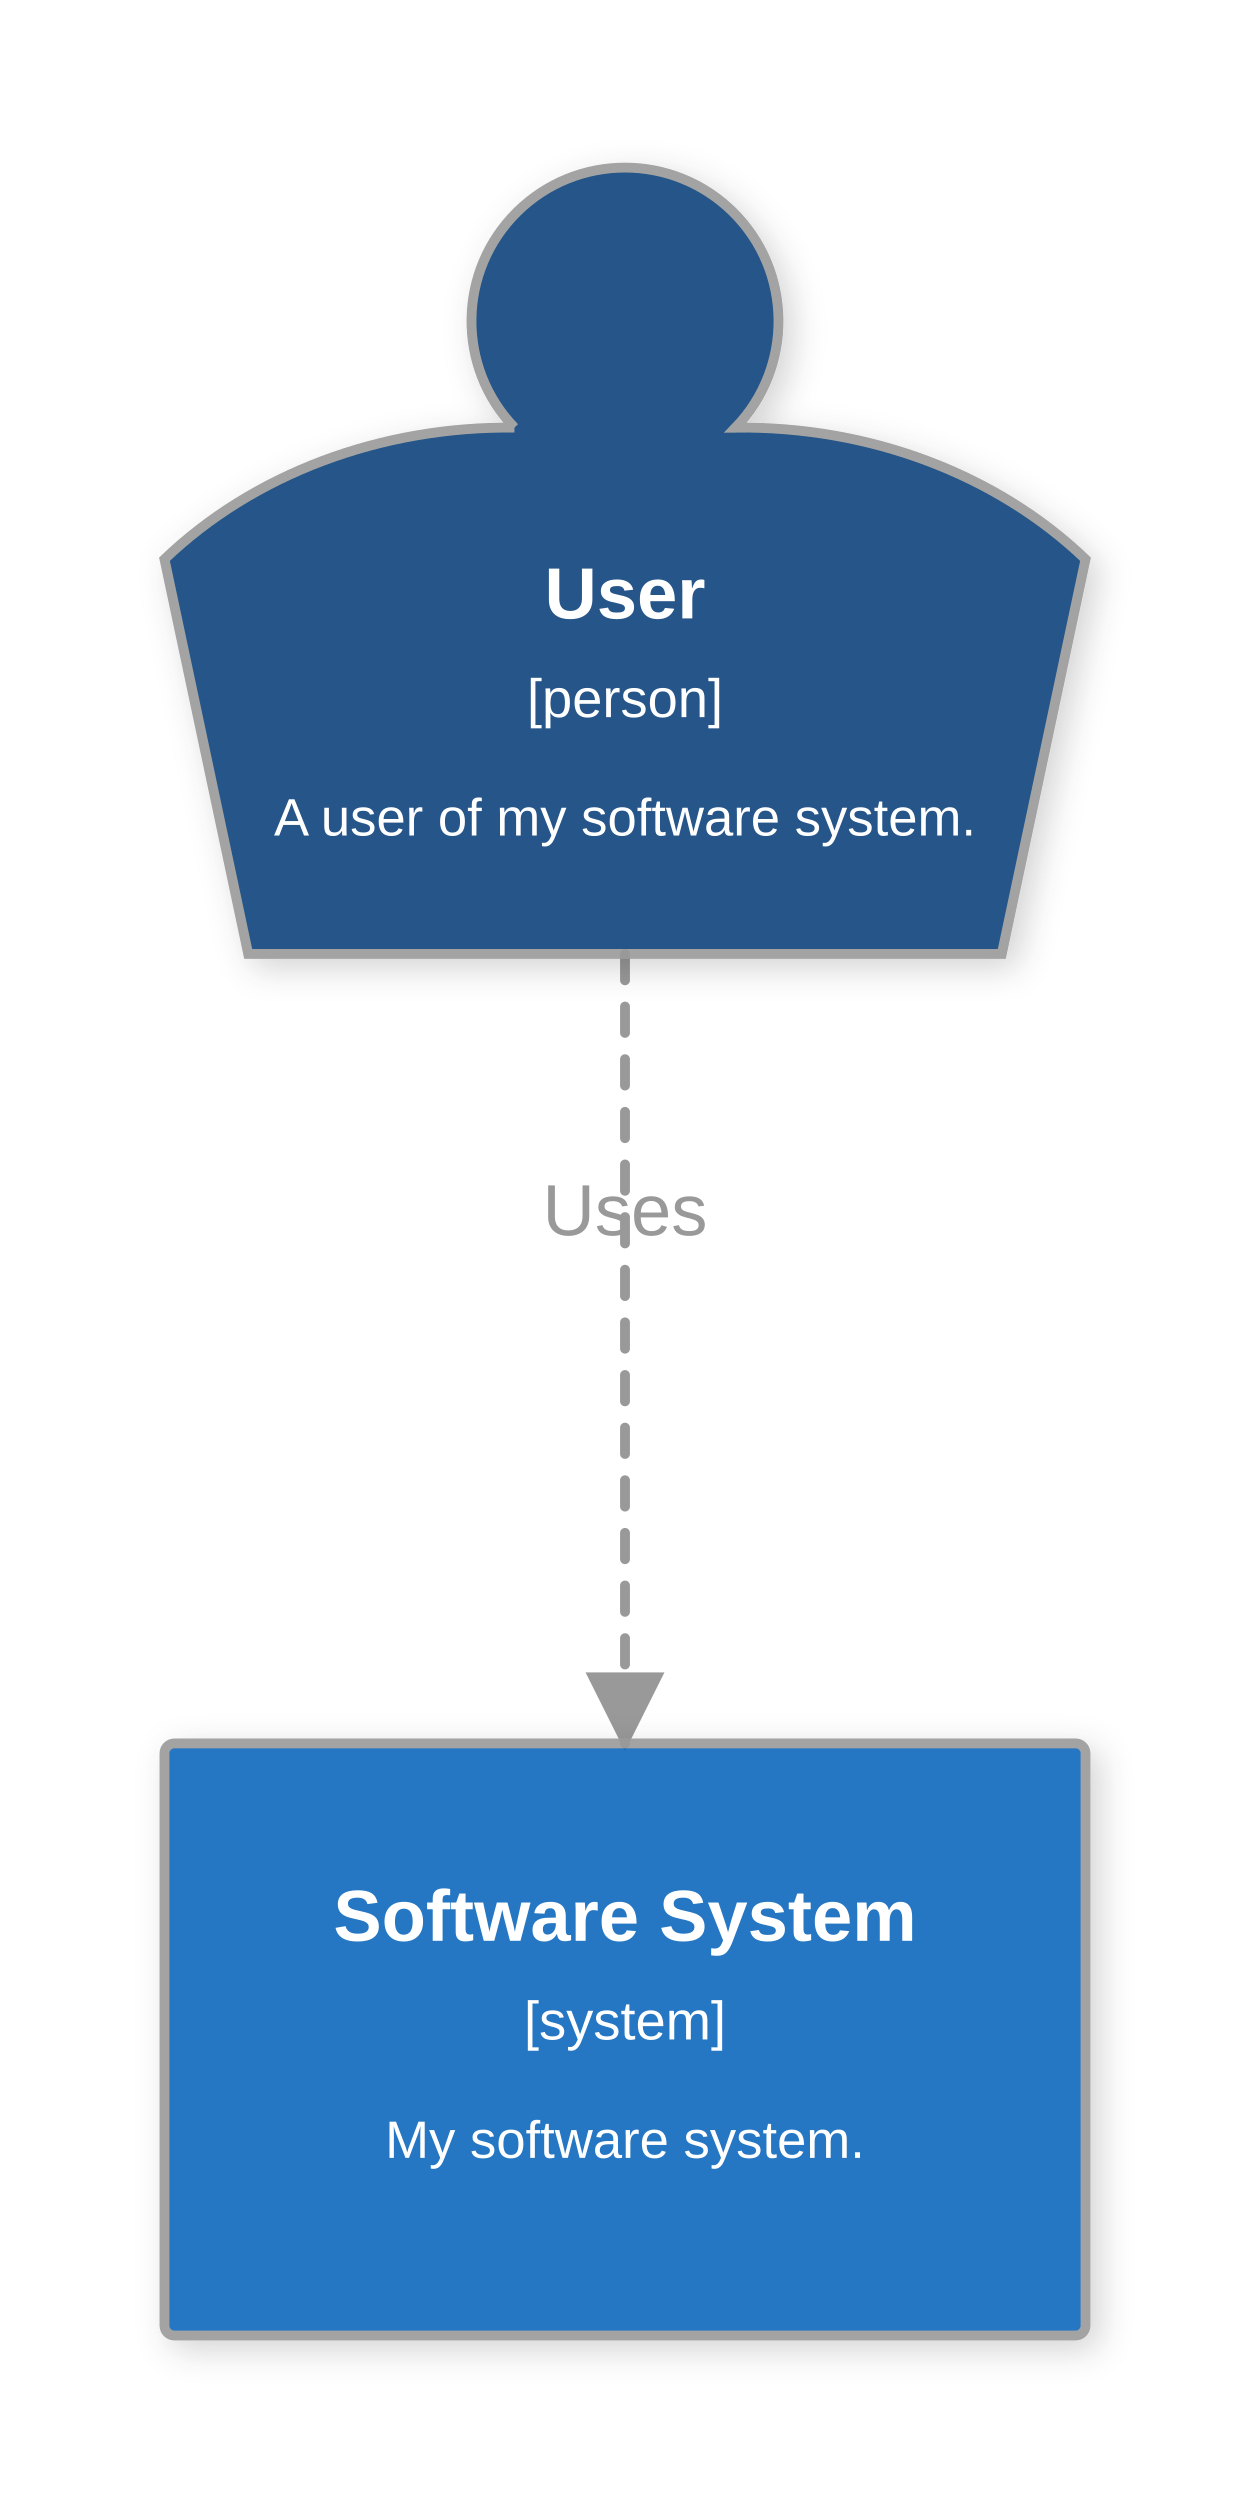
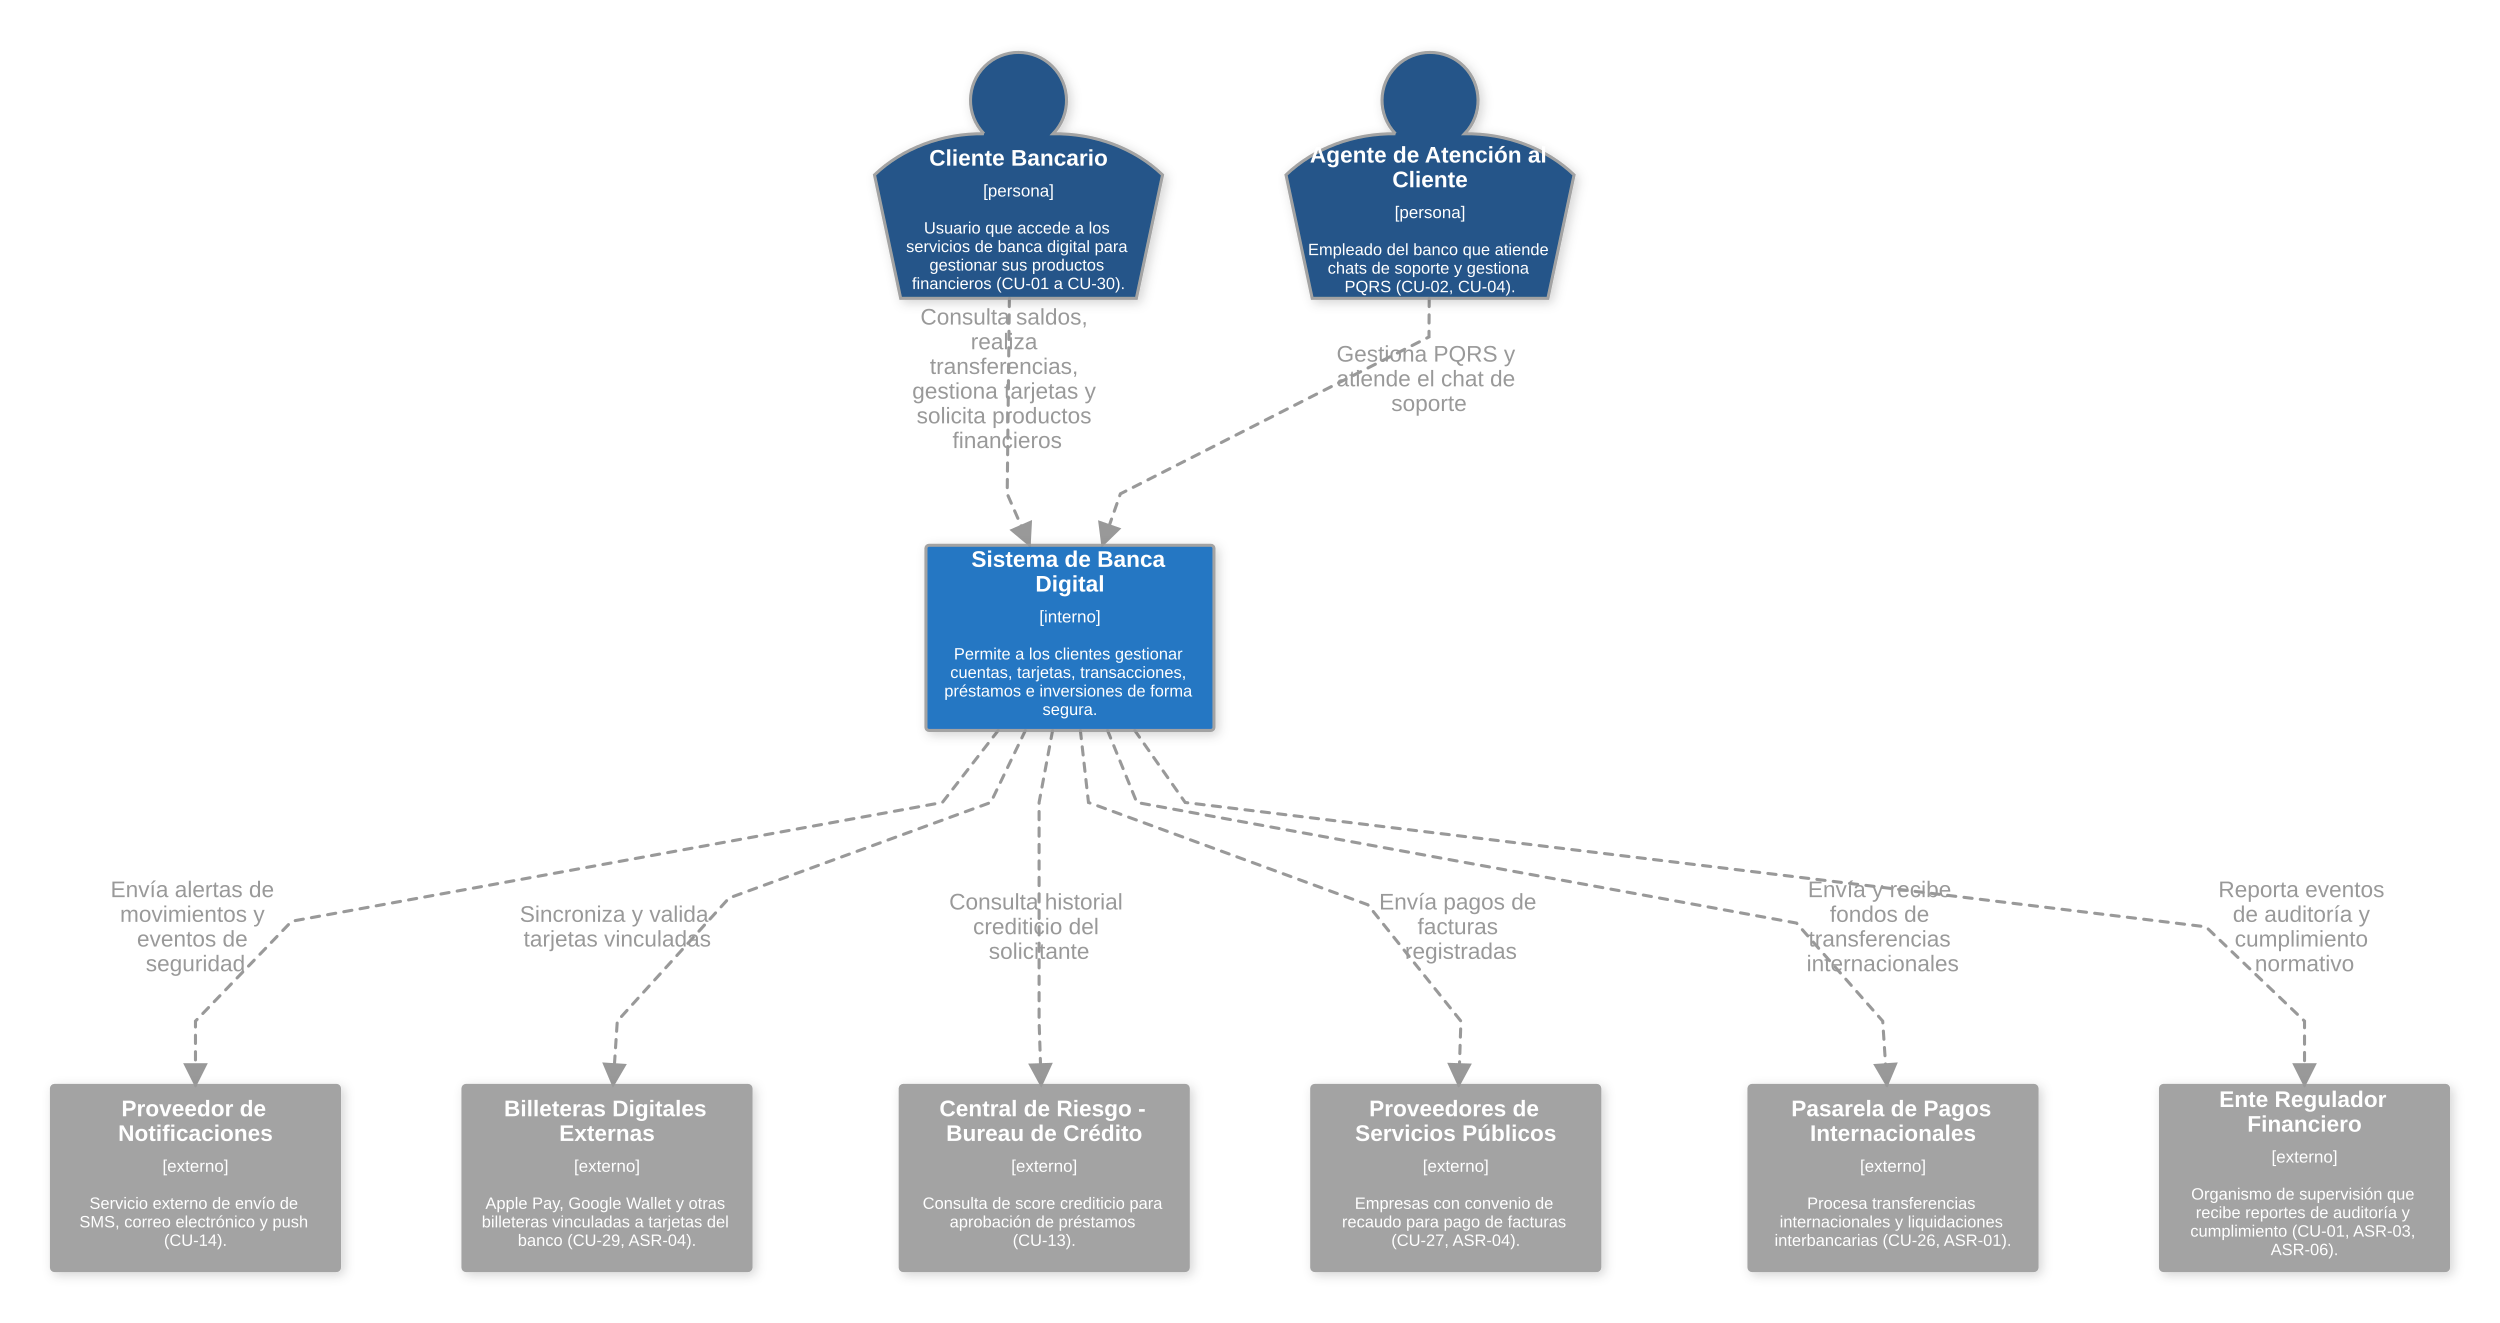
- <svg xmlns="http://www.w3.org/2000/svg" id="graph" width="380" height="760" viewBox="0 0 380 760">
+ <svg xmlns="http://www.w3.org/2000/svg" id="graph" width="2430" height="1285" viewBox="0 0 2430 1285">
  <defs>
    <marker id="arrow" viewBox="0 0 10 10" refX="9" refY="5" markerWidth="8" markerHeight="8" orient="auto" markerUnits="strokeWidth">
      <path fill="context-stroke" stroke="none" d="M0,0 L10,5 L0,10 Z" class="arrowHead" />
    </marker>
    <g id="icon-circle" transform="translate(0,-12)" class="icon">
      <circle cx="7" cy="7" r="7" />
    </g>
    <g id="icon-cube" transform="translate(0, -14)" class="icon">
      <path d="M 5 0 h 10 v 10 l -5 5 h -10 v -10 l 5 -5 M 0 5 h 10 v 10 M 15 0 l -5 5" />
    </g>
    <filter id="shadow">
      <feDropShadow dx="3" dy="3" stdDeviation="5" flood-color="#00000030" flood-opacity="1" />
    </filter>
  </defs>
  <g class="zoom" transform="scale(1) translate(140, 120)">
    <g class="groups" />
    <g class="edges">
-       <g class="edge selected" id="1t0pjo3" data-from="1qbyk9e" data-to="122st75">
-         <rect x="12.789" y="231.5" rx="0" ry="0" width="74.422" height="37" style="fill: none; stroke: none;" />
-         <text x="0" y="231.5" text-anchor="middle" stroke="none" font-size="22" fill="#999" data-field="label" style="font-family: Arial, sans-serif; stroke: none;">
-           <tspan x="50" dy="24px" font-size="22px" font-weight="normal">Uses</tspan>
-         </text>
-         <path marker-end="url(#arrow)" d="M50,170 L50,200 L50,231.5 L50,270 L50,340 L50,410" class="edge" fill="none" stroke="#999" stroke-width="3" stroke-linecap="round" stroke-dasharray="8" />
-         <circle id="v-1t0pjo3-a-165qs4r" cx="50" cy="200" r="7" fill="none" class="v-dot auto" />
-         <circle id="v-1t0pjo3-a-9z9e9p" cx="50" cy="260" r="7" fill="none" class="v-dot auto" />
-         <circle id="v-1t0pjo3-a-8b8mlw" cx="50" cy="270" r="7" fill="none" class="v-dot auto" />
-         <circle id="v-1t0pjo3-a-1d7xhes" cx="50" cy="340" r="7" fill="none" class="v-dot auto" />
+       <g class="edge" id="11hmckw" data-from="1rwccgf" data-to="j4gtqg">
+         <rect x="2004.125" y="728.033" rx="0" ry="0" width="191.75" height="109" style="fill: none; stroke: none;" />
+         <text x="0" y="728.033" text-anchor="middle" stroke="none" font-size="22" fill="#999" data-field="label" style="font-family: Arial, sans-serif; stroke: none;">
+           <tspan x="2100" dy="24px" font-size="22px" font-weight="normal">Reporta eventos</tspan>
+           <tspan x="2100" dy="24px" font-size="22px" font-weight="normal">de auditoría y</tspan>
+           <tspan x="2100" dy="24px" font-size="22px" font-weight="normal">cumplimiento</tspan>
+           <tspan x="2100" dy="24px" font-size="22px" font-weight="normal">normativo</tspan>
+         </text>
+         <path marker-end="url(#arrow)" d="M963,590 L1012,660 L2004.125,780.854 L2100,872.533 L2100,935" class="edge" fill="none" stroke="#999" stroke-width="3" stroke-linecap="round" stroke-dasharray="8" />
+         <circle id="v-11hmckw-a-rdj1hv" cx="1012" cy="660" r="7" fill="none" class="v-dot auto" />
+         <circle id="v-11hmckw-a-1etcnx7" cx="2100" cy="792.533" r="7" fill="none" class="v-dot auto" />
+         <circle id="v-11hmckw-a-17dfw8f" cx="2100" cy="802.533" r="7" fill="none" class="v-dot auto" />
+         <circle id="v-11hmckw-a-vq4lno" cx="2100" cy="872.533" r="7" fill="none" class="v-dot auto" />
+       </g>
+       <g class="edge" id="15x9jut" data-from="1rwccgf" data-to="ds10iw">
+         <rect x="-43.516" y="728.033" rx="0" ry="0" width="187.031" height="109" style="fill: none; stroke: none;" />
+         <text x="0" y="728.033" text-anchor="middle" stroke="none" font-size="22" fill="#999" data-field="label" style="font-family: Arial, sans-serif; stroke: none;">
+           <tspan x="50" dy="24px" font-size="22px" font-weight="normal">Envía alertas de</tspan>
+           <tspan x="50" dy="24px" font-size="22px" font-weight="normal">movimientos y</tspan>
+           <tspan x="50" dy="24px" font-size="22px" font-weight="normal">eventos de</tspan>
+           <tspan x="50" dy="24px" font-size="22px" font-weight="normal">seguridad</tspan>
+         </text>
+         <path marker-end="url(#arrow)" d="M830.25,590 L776,660 L143.516,775.462 L50,872.533 L50,935" class="edge" fill="none" stroke="#999" stroke-width="3" stroke-linecap="round" stroke-dasharray="8" />
+         <circle id="v-15x9jut-a-z57b57" cx="776" cy="660" r="7" fill="none" class="v-dot auto" />
+         <circle id="v-15x9jut-a-qpkunz" cx="50" cy="792.533" r="7" fill="none" class="v-dot auto" />
+         <circle id="v-15x9jut-a-122sfaj" cx="50" cy="802.533" r="7" fill="none" class="v-dot auto" />
+         <circle id="v-15x9jut-a-1118d88" cx="50" cy="872.533" r="7" fill="none" class="v-dot auto" />
+       </g>
+       <g class="edge" id="18yywto" data-from="xk2vjd" data-to="1rwccgf">
+         <rect x="1145.422" y="207.5" rx="0" ry="0" width="207.156" height="85" style="fill: none; stroke: none;" />
+         <text x="0" y="207.5" text-anchor="middle" stroke="none" font-size="22" fill="#999" data-field="label" style="font-family: Arial, sans-serif; stroke: none;">
+           <tspan x="1249" dy="24px" font-size="22px" font-weight="normal">Gestiona PQRS y</tspan>
+           <tspan x="1249" dy="24px" font-size="22px" font-weight="normal">atiende el chat de</tspan>
+           <tspan x="1249" dy="24px" font-size="22px" font-weight="normal">soporte</tspan>
+         </text>
+         <path marker-end="url(#arrow)" d="M1249.2,170 L1249,200 L1249,207.5 L949,360 L931.5,410" class="edge" fill="none" stroke="#999" stroke-width="3" stroke-linecap="round" stroke-dasharray="8" />
+         <circle id="v-18yywto-a-yro2aw" cx="1249" cy="200" r="7" fill="none" class="v-dot auto" />
+         <circle id="v-18yywto-a-dmgvy" cx="1249" cy="260" r="7" fill="none" class="v-dot auto" />
+         <circle id="v-18yywto-a-11k8dc7" cx="1249" cy="270" r="7" fill="none" class="v-dot auto" />
+         <circle id="v-18yywto-a-1ttlwsg" cx="1249" cy="280" r="7" fill="none" class="v-dot auto" />
+         <circle id="v-18yywto-a-i2pzst" cx="949" cy="360" r="7" fill="none" class="v-dot auto" />
+       </g>
+       <g class="edge" id="1csnp4h" data-from="1rwccgf" data-to="5xvido">
+         <rect x="351.352" y="752.033" rx="0" ry="0" width="217.297" height="61" style="fill: none; stroke: none;" />
+         <text x="0" y="752.033" text-anchor="middle" stroke="none" font-size="22" fill="#999" data-field="label" style="font-family: Arial, sans-serif; stroke: none;">
+           <tspan x="460" dy="24px" font-size="22px" font-weight="normal">Sincroniza y valida</tspan>
+           <tspan x="460" dy="24px" font-size="22px" font-weight="normal">tarjetas vinculadas</tspan>
+         </text>
+         <path marker-end="url(#arrow)" d="M856.688,590 L823,660 L568.648,752.865 L460,872.533 L455.903,935" class="edge" fill="none" stroke="#999" stroke-width="3" stroke-linecap="round" stroke-dasharray="8" />
+         <circle id="v-1csnp4h-a-m3ejjf" cx="823" cy="660" r="7" fill="none" class="v-dot auto" />
+         <circle id="v-1csnp4h-a-t8nec5" cx="460" cy="792.533" r="7" fill="none" class="v-dot auto" />
+         <circle id="v-1csnp4h-a-v96gcl" cx="460" cy="802.533" r="7" fill="none" class="v-dot auto" />
+         <circle id="v-1csnp4h-a-1dykjse" cx="460" cy="872.533" r="7" fill="none" class="v-dot auto" />
+       </g>
+       <g class="edge" id="2xhek4" data-from="1rwccgf" data-to="10vr57m">
+         <rect x="1606.188" y="728.033" rx="0" ry="0" width="167.625" height="109" style="fill: none; stroke: none;" />
+         <text x="0" y="728.033" text-anchor="middle" stroke="none" font-size="22" fill="#999" data-field="label" style="font-family: Arial, sans-serif; stroke: none;">
+           <tspan x="1690" dy="24px" font-size="22px" font-weight="normal">Envía y recibe</tspan>
+           <tspan x="1690" dy="24px" font-size="22px" font-weight="normal">fondos de</tspan>
+           <tspan x="1690" dy="24px" font-size="22px" font-weight="normal">transferencias</tspan>
+           <tspan x="1690" dy="24px" font-size="22px" font-weight="normal">internacionales</tspan>
+         </text>
+         <path marker-end="url(#arrow)" d="M936.562,590 L965,660 L1606.188,777.212 L1690,872.533 L1694.097,935" class="edge" fill="none" stroke="#999" stroke-width="3" stroke-linecap="round" stroke-dasharray="8" />
+         <circle id="v-2xhek4-a-28yk55" cx="965" cy="660" r="7" fill="none" class="v-dot auto" />
+         <circle id="v-2xhek4-a-1v4kpoo" cx="1690" cy="792.533" r="7" fill="none" class="v-dot auto" />
+         <circle id="v-2xhek4-a-di2cgw" cx="1690" cy="802.533" r="7" fill="none" class="v-dot auto" />
+         <circle id="v-2xhek4-a-yu2ulv" cx="1690" cy="872.533" r="7" fill="none" class="v-dot auto" />
+       </g>
+       <g class="edge" id="5s2rtr" data-from="1rwccgf" data-to="52yi3p">
+         <rect x="768.992" y="740.033" rx="0" ry="0" width="202.016" height="85" style="fill: none; stroke: none;" />
+         <text x="0" y="740.033" text-anchor="middle" stroke="none" font-size="22" fill="#999" data-field="label" style="font-family: Arial, sans-serif; stroke: none;">
+           <tspan x="870" dy="24px" font-size="22px" font-weight="normal">Consulta historial</tspan>
+           <tspan x="870" dy="24px" font-size="22px" font-weight="normal">crediticio del</tspan>
+           <tspan x="870" dy="24px" font-size="22px" font-weight="normal">solicitante</tspan>
+         </text>
+         <path marker-end="url(#arrow)" d="M883.125,590 L870,660 L870,740.033 L870,872.533 L872.049,935" class="edge" fill="none" stroke="#999" stroke-width="3" stroke-linecap="round" stroke-dasharray="8" />
+         <circle id="v-5s2rtr-a-1rdkb1o" cx="870" cy="660" r="7" fill="none" class="v-dot auto" />
+         <circle id="v-5s2rtr-a-1efjohz" cx="870" cy="792.533" r="7" fill="none" class="v-dot auto" />
+         <circle id="v-5s2rtr-a-pl4rn7" cx="870" cy="802.533" r="7" fill="none" class="v-dot auto" />
+         <circle id="v-5s2rtr-a-4949i8" cx="870" cy="872.533" r="7" fill="none" class="v-dot auto" />
+       </g>
+       <g class="edge" id="a9zuxr" data-from="1c3x9c6" data-to="1rwccgf">
+         <rect x="732.273" y="171.5" rx="0" ry="0" width="213.453" height="157" style="fill: none; stroke: none;" />
+         <text x="0" y="171.5" text-anchor="middle" stroke="none" font-size="22" fill="#999" data-field="label" style="font-family: Arial, sans-serif; stroke: none;">
+           <tspan x="839" dy="24px" font-size="22px" font-weight="normal">Consulta saldos,</tspan>
+           <tspan x="839" dy="24px" font-size="22px" font-weight="normal">realiza</tspan>
+           <tspan x="839" dy="24px" font-size="22px" font-weight="normal">transferencias,</tspan>
+           <tspan x="839" dy="24px" font-size="22px" font-weight="normal">gestiona tarjetas y</tspan>
+           <tspan x="839" dy="24px" font-size="22px" font-weight="normal">solicita productos</tspan>
+           <tspan x="839" dy="24px" font-size="22px" font-weight="normal">financieros</tspan>
+         </text>
+         <path marker-end="url(#arrow)" d="M841.2,170 L841.09,171.5 L839,360 L860.786,410" class="edge" fill="none" stroke="#999" stroke-width="3" stroke-linecap="round" stroke-dasharray="8" />
+         <circle id="v-a9zuxr-a-unl3nu" cx="839" cy="200" r="7" fill="none" class="v-dot auto" />
+         <circle id="v-a9zuxr-a-1omkhks" cx="839" cy="260" r="7" fill="none" class="v-dot auto" />
+         <circle id="v-a9zuxr-a-1qal98l" cx="839" cy="270" r="7" fill="none" class="v-dot auto" />
+         <circle id="v-a9zuxr-a-1hwrcoz" cx="839" cy="360" r="7" fill="none" class="v-dot auto" />
+       </g>
+       <g class="edge" id="t70wn0" data-from="1rwccgf" data-to="16ggj64">
+         <rect x="1189.523" y="740.033" rx="0" ry="0" width="180.953" height="85" style="fill: none; stroke: none;" />
+         <text x="0" y="740.033" text-anchor="middle" stroke="none" font-size="22" fill="#999" data-field="label" style="font-family: Arial, sans-serif; stroke: none;">
+           <tspan x="1280" dy="24px" font-size="22px" font-weight="normal">Envía pagos de</tspan>
+           <tspan x="1280" dy="24px" font-size="22px" font-weight="normal">facturas</tspan>
+           <tspan x="1280" dy="24px" font-size="22px" font-weight="normal">registradas</tspan>
+         </text>
+         <path marker-end="url(#arrow)" d="M910.125,590 L918,660 L1189.523,759.409 L1280,872.533 L1277.951,935" class="edge" fill="none" stroke="#999" stroke-width="3" stroke-linecap="round" stroke-dasharray="8" />
+         <circle id="v-t70wn0-a-1k1pqux" cx="918" cy="660" r="7" fill="none" class="v-dot auto" />
+         <circle id="v-t70wn0-a-1l956th" cx="1280" cy="792.533" r="7" fill="none" class="v-dot auto" />
+         <circle id="v-t70wn0-a-e197jp" cx="1280" cy="802.533" r="7" fill="none" class="v-dot auto" />
+         <circle id="v-t70wn0-a-1y0o1ge" cx="1280" cy="872.533" r="7" fill="none" class="v-dot auto" />
      </g>
    </g>
    <g class="nodes">
-       <g class="node" id="122st75" transform="translate(50,500)">
-         <rect rx="3" ry="3" x="-140" y="-90" width="280" height="180" class="nodeBorder" fill="var(--mdl-system-bg, #1168bd)" stroke="#999" stroke-width="3" opacity="0.9" style="filter: url(&quot;#shadow&quot;);" />
-         <g transform="translate(0,-54)">
-           <text x="0" y="0" text-anchor="middle" fill="var(--mdl-system-color, #ffffff)" data-field="name" style="font-family: Arial, sans-serif; stroke: none;">
-             <tspan x="0" dy="24px" font-size="22px" font-weight="bold">Software System</tspan>
-           </text>
-           <text x="0" y="54" text-anchor="middle" fill="var(--mdl-system-color, #ffffff)" font-size="16.5" style="font-family: Arial, sans-serif; stroke: none;">[system]</text>
-           <text x="0" y="72" text-anchor="middle" fill="var(--mdl-system-color, #ffffff)" data-field="description" style="font-family: Arial, sans-serif; stroke: none;">
-             <tspan x="0" dy="18px" font-size="16px" font-weight="normal">My software system.</tspan>
-           </text>
-         </g>
-       </g>
-       <g class="node selected" id="1qbyk9e" transform="translate(50,50)" label-offset-y="96">
-         <path d="M 106.4,80 A140,120 0,0,0 0 120   L25.455,240 L254.545,240 L280,120   A140,120 0,0,0 173.6 80    A46.667,46.667 0,1,0 106.4 80" transform="translate(-140,-120)" class="nodeBorder" fill="var(--mdl-person-bg, #08427b)" stroke="#999" stroke-width="3" opacity="0.9" style="filter: url(&quot;#shadow&quot;);" />
-         <g transform="translate(0,-102)">
-           <text x="0" y="96" text-anchor="middle" fill="var(--mdl-system-color, #ffffff)" data-field="name" style="font-family: Arial, sans-serif; stroke: none;">
-             <tspan x="0" dy="24px" font-size="22px" font-weight="bold">User</tspan>
-           </text>
-           <text x="0" y="150" text-anchor="middle" fill="var(--mdl-system-color, #ffffff)" font-size="16.5" style="font-family: Arial, sans-serif; stroke: none;">[person]</text>
-           <text x="0" y="168" text-anchor="middle" fill="var(--mdl-system-color, #ffffff)" data-field="description" style="font-family: Arial, sans-serif; stroke: none;">
-             <tspan x="0" dy="18px" font-size="16px" font-weight="normal">A user of my software system.</tspan>
+       <g class="node" id="10vr57m" transform="translate(1700,1025)">
+         <rect rx="3" ry="3" x="-140" y="-90" width="280" height="180" class="nodeBorder" fill="var(--mdl-externo-bg, #999999)" stroke="#999" stroke-width="3" opacity="0.9" style="filter: url(&quot;#shadow&quot;);" />
+         <g transform="translate(0,-84)">
+           <text x="0" y="0" text-anchor="middle" fill="var(--mdl-persona-color, #ffffff)" data-field="name" style="font-family: Arial, sans-serif; stroke: none;">
+             <tspan x="0" dy="24px" font-size="22px" font-weight="bold">Pasarela de Pagos</tspan>
+             <tspan x="0" dy="24px" font-size="22px" font-weight="bold">Internacionales</tspan>
+           </text>
+           <text x="0" y="78" text-anchor="middle" fill="var(--mdl-persona-color, #ffffff)" font-size="16.5" style="font-family: Arial, sans-serif; stroke: none;">[externo]</text>
+           <text x="0" y="96" text-anchor="middle" fill="var(--mdl-persona-color, #ffffff)" data-field="description" style="font-family: Arial, sans-serif; stroke: none;">
+             <tspan x="0" dy="18px" font-size="16px" font-weight="normal">Procesa transferencias</tspan>
+             <tspan x="0" dy="18px" font-size="16px" font-weight="normal">internacionales y liquidaciones</tspan>
+             <tspan x="0" dy="18px" font-size="16px" font-weight="normal">interbancarias (CU-26, ASR-01).</tspan>
+           </text>
+         </g>
+       </g>
+       <g class="node" id="16ggj64" transform="translate(1275,1025)">
+         <rect rx="3" ry="3" x="-140" y="-90" width="280" height="180" class="nodeBorder" fill="var(--mdl-externo-bg, #999999)" stroke="#999" stroke-width="3" opacity="0.9" style="filter: url(&quot;#shadow&quot;);" />
+         <g transform="translate(0,-84)">
+           <text x="0" y="0" text-anchor="middle" fill="var(--mdl-persona-color, #ffffff)" data-field="name" style="font-family: Arial, sans-serif; stroke: none;">
+             <tspan x="0" dy="24px" font-size="22px" font-weight="bold">Proveedores de</tspan>
+             <tspan x="0" dy="24px" font-size="22px" font-weight="bold">Servicios Públicos</tspan>
+           </text>
+           <text x="0" y="78" text-anchor="middle" fill="var(--mdl-persona-color, #ffffff)" font-size="16.5" style="font-family: Arial, sans-serif; stroke: none;">[externo]</text>
+           <text x="0" y="96" text-anchor="middle" fill="var(--mdl-persona-color, #ffffff)" data-field="description" style="font-family: Arial, sans-serif; stroke: none;">
+             <tspan x="0" dy="18px" font-size="16px" font-weight="normal">Empresas con convenio de</tspan>
+             <tspan x="0" dy="18px" font-size="16px" font-weight="normal">recaudo para pago de facturas</tspan>
+             <tspan x="0" dy="18px" font-size="16px" font-weight="normal">(CU-27, ASR-04).</tspan>
+           </text>
+         </g>
+       </g>
+       <g class="node" id="1c3x9c6" transform="translate(850,50)" label-offset-y="96">
+         <path d="M 106.4,80 A140,120 0,0,0 0 120   L25.455,240 L254.545,240 L280,120   A140,120 0,0,0 173.6 80    A46.667,46.667 0,1,0 106.4 80" transform="translate(-140,-120)" class="nodeBorder" fill="var(--mdl-persona-bg, #08427b)" stroke="#999" stroke-width="3" opacity="0.9" style="filter: url(&quot;#shadow&quot;);" />
+         <g transform="translate(0,-129)">
+           <text x="0" y="96" text-anchor="middle" fill="var(--mdl-persona-color, #ffffff)" data-field="name" style="font-family: Arial, sans-serif; stroke: none;">
+             <tspan x="0" dy="24px" font-size="22px" font-weight="bold">Cliente Bancario</tspan>
+           </text>
+           <text x="0" y="150" text-anchor="middle" fill="var(--mdl-persona-color, #ffffff)" font-size="16.5" style="font-family: Arial, sans-serif; stroke: none;">[persona]</text>
+           <text x="0" y="168" text-anchor="middle" fill="var(--mdl-persona-color, #ffffff)" data-field="description" style="font-family: Arial, sans-serif; stroke: none;">
+             <tspan x="0" dy="18px" font-size="16px" font-weight="normal">Usuario que accede a los</tspan>
+             <tspan x="0" dy="18px" font-size="16px" font-weight="normal">servicios de banca digital para</tspan>
+             <tspan x="0" dy="18px" font-size="16px" font-weight="normal">gestionar sus productos</tspan>
+             <tspan x="0" dy="18px" font-size="16px" font-weight="normal">financieros (CU-01 a CU-30).</tspan>
+           </text>
+         </g>
+       </g>
+       <g class="node" id="1rwccgf" transform="translate(900,500)">
+         <rect rx="3" ry="3" x="-140" y="-90" width="280" height="180" class="nodeBorder" fill="var(--mdl-interno-bg, #1168bd)" stroke="#999" stroke-width="3" opacity="0.9" style="filter: url(&quot;#shadow&quot;);" />
+         <g transform="translate(0,-93)">
+           <text x="0" y="0" text-anchor="middle" fill="var(--mdl-persona-color, #ffffff)" data-field="name" style="font-family: Arial, sans-serif; stroke: none;">
+             <tspan x="0" dy="24px" font-size="22px" font-weight="bold">Sistema de Banca</tspan>
+             <tspan x="0" dy="24px" font-size="22px" font-weight="bold">Digital</tspan>
+           </text>
+           <text x="0" y="78" text-anchor="middle" fill="var(--mdl-persona-color, #ffffff)" font-size="16.5" style="font-family: Arial, sans-serif; stroke: none;">[interno]</text>
+           <text x="0" y="96" text-anchor="middle" fill="var(--mdl-persona-color, #ffffff)" data-field="description" style="font-family: Arial, sans-serif; stroke: none;">
+             <tspan x="0" dy="18px" font-size="16px" font-weight="normal">Permite a los clientes gestionar</tspan>
+             <tspan x="0" dy="18px" font-size="16px" font-weight="normal">cuentas, tarjetas, transacciones,</tspan>
+             <tspan x="0" dy="18px" font-size="16px" font-weight="normal">préstamos e inversiones de forma</tspan>
+             <tspan x="0" dy="18px" font-size="16px" font-weight="normal">segura.</tspan>
+           </text>
+         </g>
+       </g>
+       <g class="node" id="52yi3p" transform="translate(875,1025)">
+         <rect rx="3" ry="3" x="-140" y="-90" width="280" height="180" class="nodeBorder" fill="var(--mdl-externo-bg, #999999)" stroke="#999" stroke-width="3" opacity="0.9" style="filter: url(&quot;#shadow&quot;);" />
+         <g transform="translate(0,-84)">
+           <text x="0" y="0" text-anchor="middle" fill="var(--mdl-persona-color, #ffffff)" data-field="name" style="font-family: Arial, sans-serif; stroke: none;">
+             <tspan x="0" dy="24px" font-size="22px" font-weight="bold">Central de Riesgo -</tspan>
+             <tspan x="0" dy="24px" font-size="22px" font-weight="bold">Bureau de Crédito</tspan>
+           </text>
+           <text x="0" y="78" text-anchor="middle" fill="var(--mdl-persona-color, #ffffff)" font-size="16.5" style="font-family: Arial, sans-serif; stroke: none;">[externo]</text>
+           <text x="0" y="96" text-anchor="middle" fill="var(--mdl-persona-color, #ffffff)" data-field="description" style="font-family: Arial, sans-serif; stroke: none;">
+             <tspan x="0" dy="18px" font-size="16px" font-weight="normal">Consulta de score crediticio para</tspan>
+             <tspan x="0" dy="18px" font-size="16px" font-weight="normal">aprobación de préstamos</tspan>
+             <tspan x="0" dy="18px" font-size="16px" font-weight="normal">(CU-13).</tspan>
+           </text>
+         </g>
+       </g>
+       <g class="node" id="5xvido" transform="translate(450,1025)">
+         <rect rx="3" ry="3" x="-140" y="-90" width="280" height="180" class="nodeBorder" fill="var(--mdl-externo-bg, #999999)" stroke="#999" stroke-width="3" opacity="0.9" style="filter: url(&quot;#shadow&quot;);" />
+         <g transform="translate(0,-84)">
+           <text x="0" y="0" text-anchor="middle" fill="var(--mdl-persona-color, #ffffff)" data-field="name" style="font-family: Arial, sans-serif; stroke: none;">
+             <tspan x="0" dy="24px" font-size="22px" font-weight="bold">Billeteras Digitales</tspan>
+             <tspan x="0" dy="24px" font-size="22px" font-weight="bold">Externas</tspan>
+           </text>
+           <text x="0" y="78" text-anchor="middle" fill="var(--mdl-persona-color, #ffffff)" font-size="16.5" style="font-family: Arial, sans-serif; stroke: none;">[externo]</text>
+           <text x="0" y="96" text-anchor="middle" fill="var(--mdl-persona-color, #ffffff)" data-field="description" style="font-family: Arial, sans-serif; stroke: none;">
+             <tspan x="0" dy="18px" font-size="16px" font-weight="normal">Apple Pay, Google Wallet y otras</tspan>
+             <tspan x="0" dy="18px" font-size="16px" font-weight="normal">billeteras vinculadas a tarjetas del</tspan>
+             <tspan x="0" dy="18px" font-size="16px" font-weight="normal">banco (CU-29, ASR-04).</tspan>
+           </text>
+         </g>
+       </g>
+       <g class="node" id="ds10iw" transform="translate(50,1025)">
+         <rect rx="3" ry="3" x="-140" y="-90" width="280" height="180" class="nodeBorder" fill="var(--mdl-externo-bg, #999999)" stroke="#999" stroke-width="3" opacity="0.9" style="filter: url(&quot;#shadow&quot;);" />
+         <g transform="translate(0,-84)">
+           <text x="0" y="0" text-anchor="middle" fill="var(--mdl-persona-color, #ffffff)" data-field="name" style="font-family: Arial, sans-serif; stroke: none;">
+             <tspan x="0" dy="24px" font-size="22px" font-weight="bold">Proveedor de</tspan>
+             <tspan x="0" dy="24px" font-size="22px" font-weight="bold">Notificaciones</tspan>
+           </text>
+           <text x="0" y="78" text-anchor="middle" fill="var(--mdl-persona-color, #ffffff)" font-size="16.5" style="font-family: Arial, sans-serif; stroke: none;">[externo]</text>
+           <text x="0" y="96" text-anchor="middle" fill="var(--mdl-persona-color, #ffffff)" data-field="description" style="font-family: Arial, sans-serif; stroke: none;">
+             <tspan x="0" dy="18px" font-size="16px" font-weight="normal">Servicio externo de envío de</tspan>
+             <tspan x="0" dy="18px" font-size="16px" font-weight="normal">SMS, correo electrónico y push</tspan>
+             <tspan x="0" dy="18px" font-size="16px" font-weight="normal">(CU-14).</tspan>
+           </text>
+         </g>
+       </g>
+       <g class="node" id="j4gtqg" transform="translate(2100,1025)">
+         <rect rx="3" ry="3" x="-140" y="-90" width="280" height="180" class="nodeBorder" fill="var(--mdl-externo-bg, #999999)" stroke="#999" stroke-width="3" opacity="0.9" style="filter: url(&quot;#shadow&quot;);" />
+         <g transform="translate(0,-93)">
+           <text x="0" y="0" text-anchor="middle" fill="var(--mdl-persona-color, #ffffff)" data-field="name" style="font-family: Arial, sans-serif; stroke: none;">
+             <tspan x="0" dy="24px" font-size="22px" font-weight="bold">Ente Regulador</tspan>
+             <tspan x="0" dy="24px" font-size="22px" font-weight="bold">Financiero</tspan>
+           </text>
+           <text x="0" y="78" text-anchor="middle" fill="var(--mdl-persona-color, #ffffff)" font-size="16.5" style="font-family: Arial, sans-serif; stroke: none;">[externo]</text>
+           <text x="0" y="96" text-anchor="middle" fill="var(--mdl-persona-color, #ffffff)" data-field="description" style="font-family: Arial, sans-serif; stroke: none;">
+             <tspan x="0" dy="18px" font-size="16px" font-weight="normal">Organismo de supervisión que</tspan>
+             <tspan x="0" dy="18px" font-size="16px" font-weight="normal">recibe reportes de auditoría y</tspan>
+             <tspan x="0" dy="18px" font-size="16px" font-weight="normal">cumplimiento (CU-01, ASR-03,</tspan>
+             <tspan x="0" dy="18px" font-size="16px" font-weight="normal">ASR-06).</tspan>
+           </text>
+         </g>
+       </g>
+       <g class="node" id="xk2vjd" transform="translate(1250,50)" label-offset-y="96">
+         <path d="M 106.4,80 A140,120 0,0,0 0 120   L25.455,240 L254.545,240 L280,120   A140,120 0,0,0 173.6 80    A46.667,46.667 0,1,0 106.4 80" transform="translate(-140,-120)" class="nodeBorder" fill="var(--mdl-persona-bg, #08427b)" stroke="#999" stroke-width="3" opacity="0.9" style="filter: url(&quot;#shadow&quot;);" />
+         <g transform="translate(0,-132)">
+           <text x="0" y="96" text-anchor="middle" fill="var(--mdl-persona-color, #ffffff)" data-field="name" style="font-family: Arial, sans-serif; stroke: none;">
+             <tspan x="0" dy="24px" font-size="22px" font-weight="bold">Agente de Atención al</tspan>
+             <tspan x="0" dy="24px" font-size="22px" font-weight="bold">Cliente</tspan>
+           </text>
+           <text x="0" y="174" text-anchor="middle" fill="var(--mdl-persona-color, #ffffff)" font-size="16.5" style="font-family: Arial, sans-serif; stroke: none;">[persona]</text>
+           <text x="0" y="192" text-anchor="middle" fill="var(--mdl-persona-color, #ffffff)" data-field="description" style="font-family: Arial, sans-serif; stroke: none;">
+             <tspan x="0" dy="18px" font-size="16px" font-weight="normal">Empleado del banco que atiende</tspan>
+             <tspan x="0" dy="18px" font-size="16px" font-weight="normal">chats de soporte y gestiona</tspan>
+             <tspan x="0" dy="18px" font-size="16px" font-weight="normal">PQRS (CU-02, CU-04).</tspan>
          </text>
        </g>
      </g>
    </g>
  </g>
</svg>
